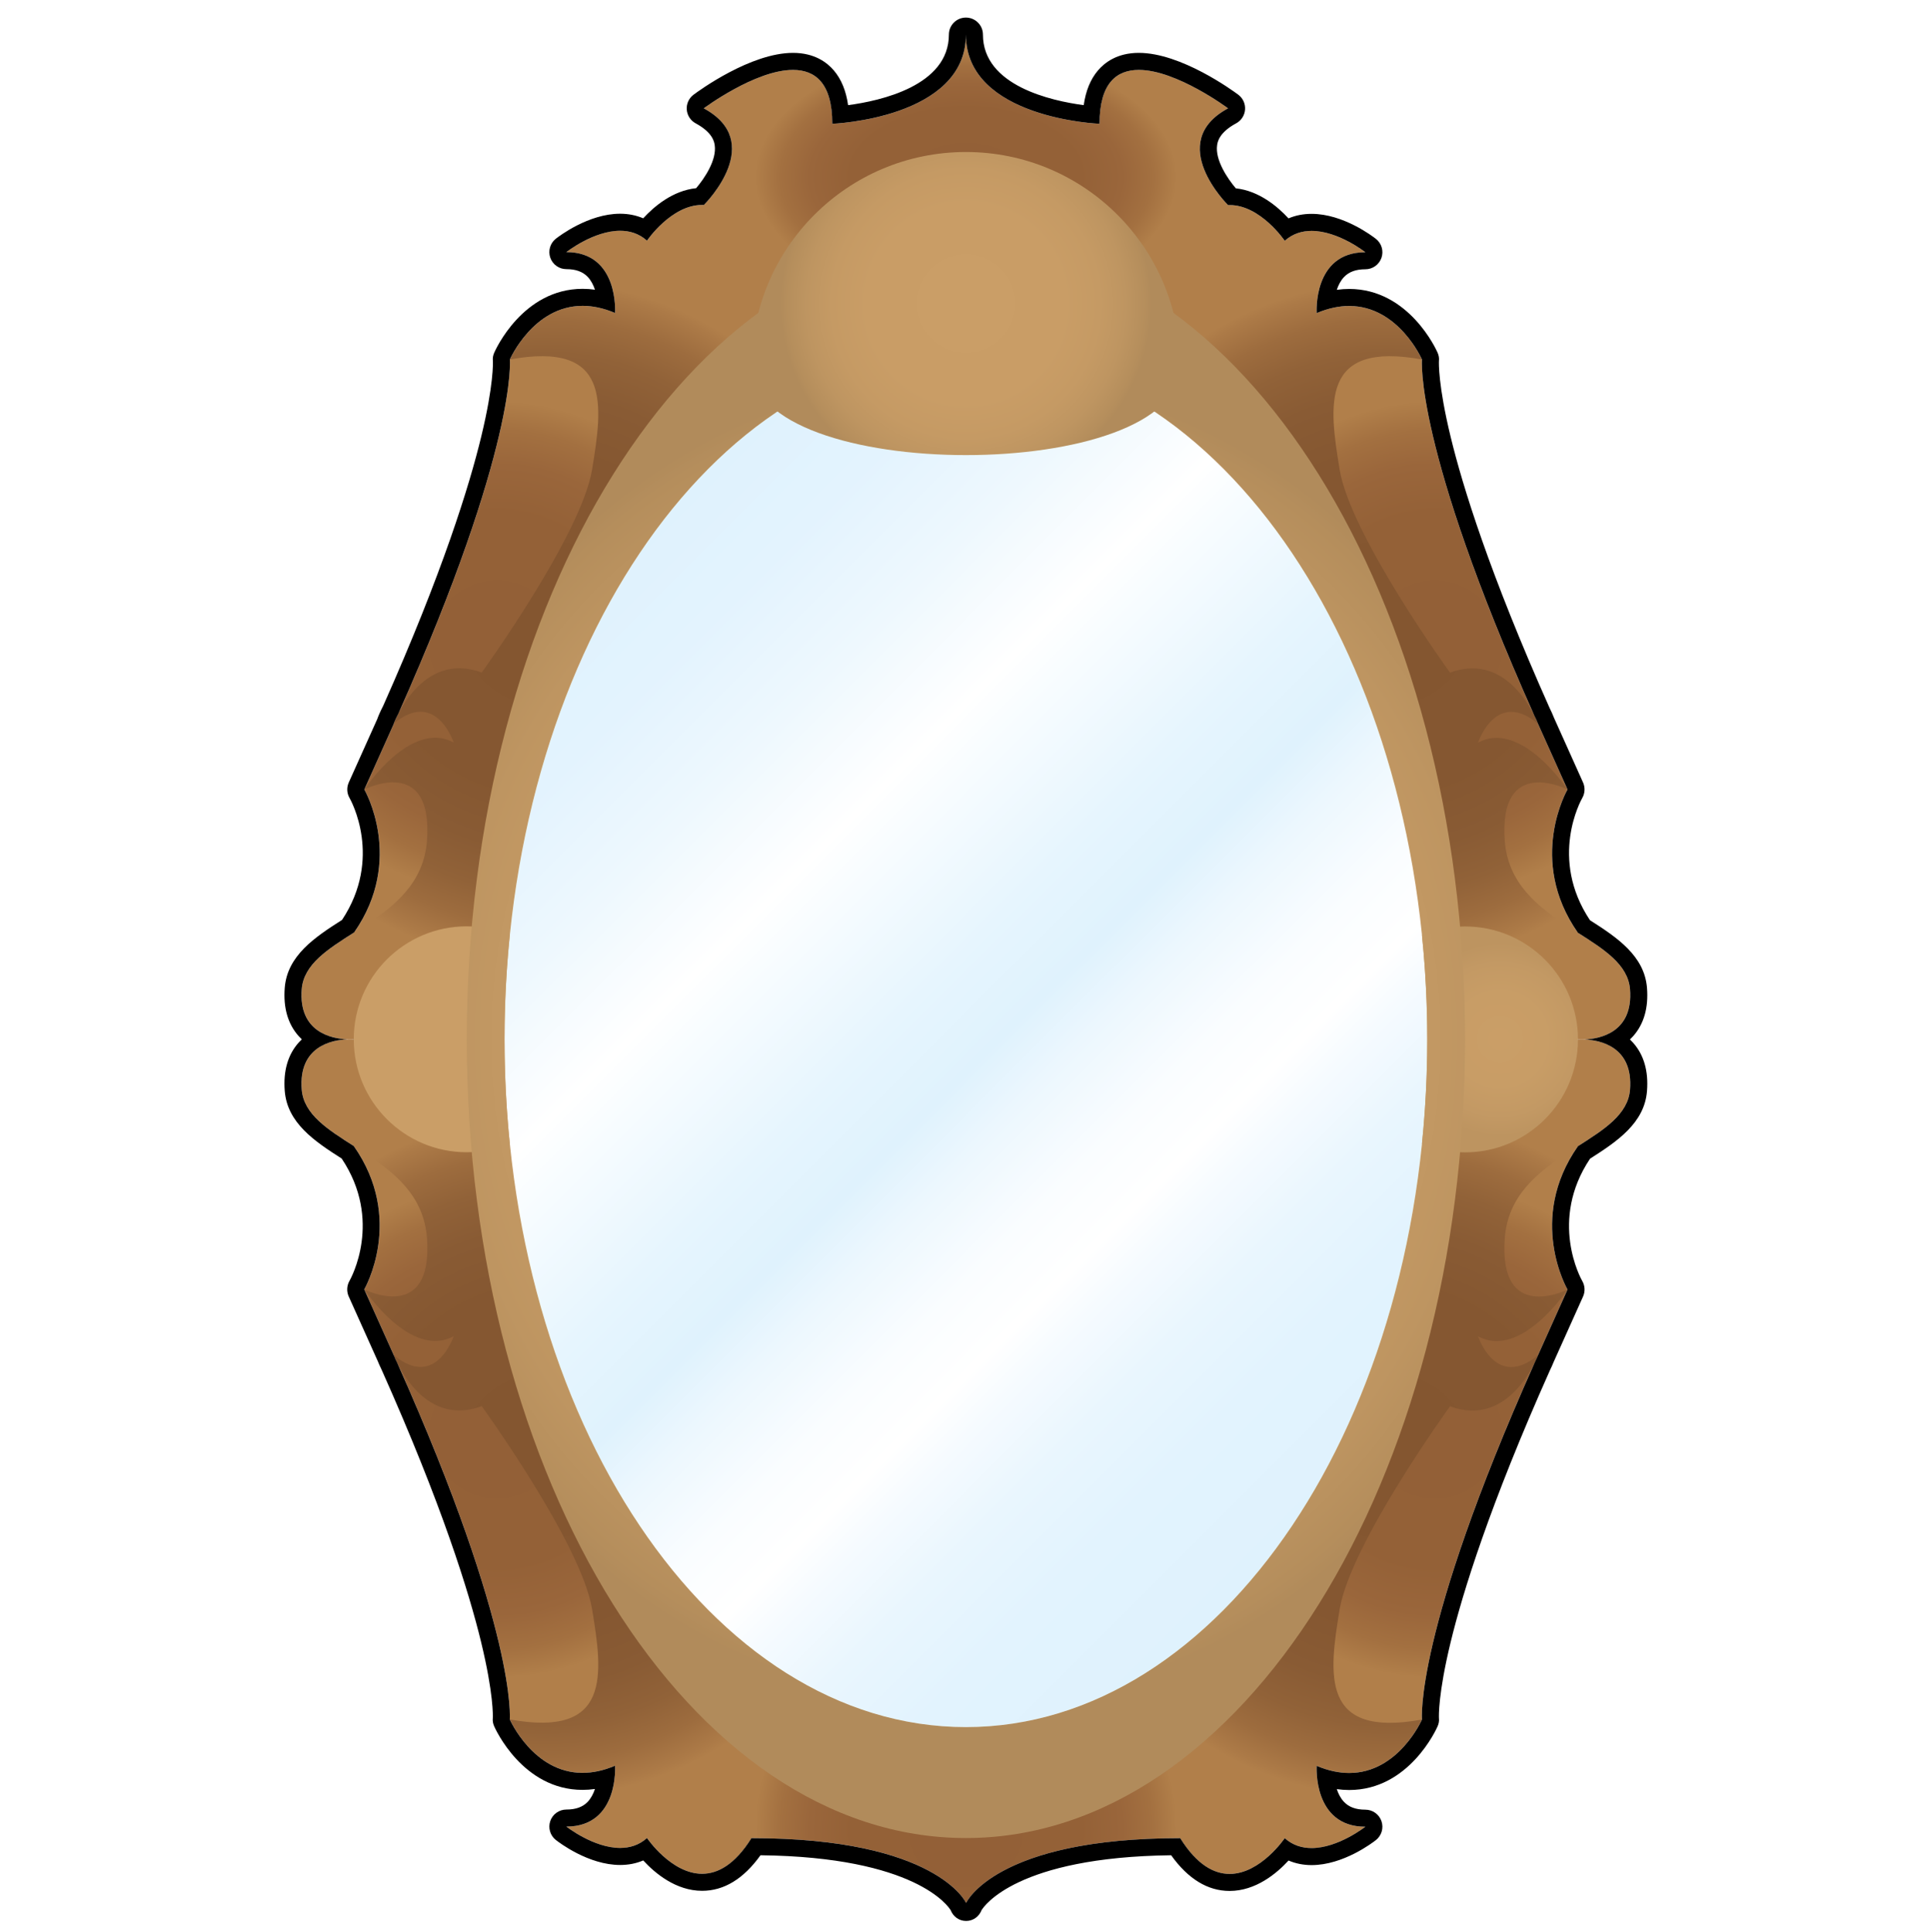
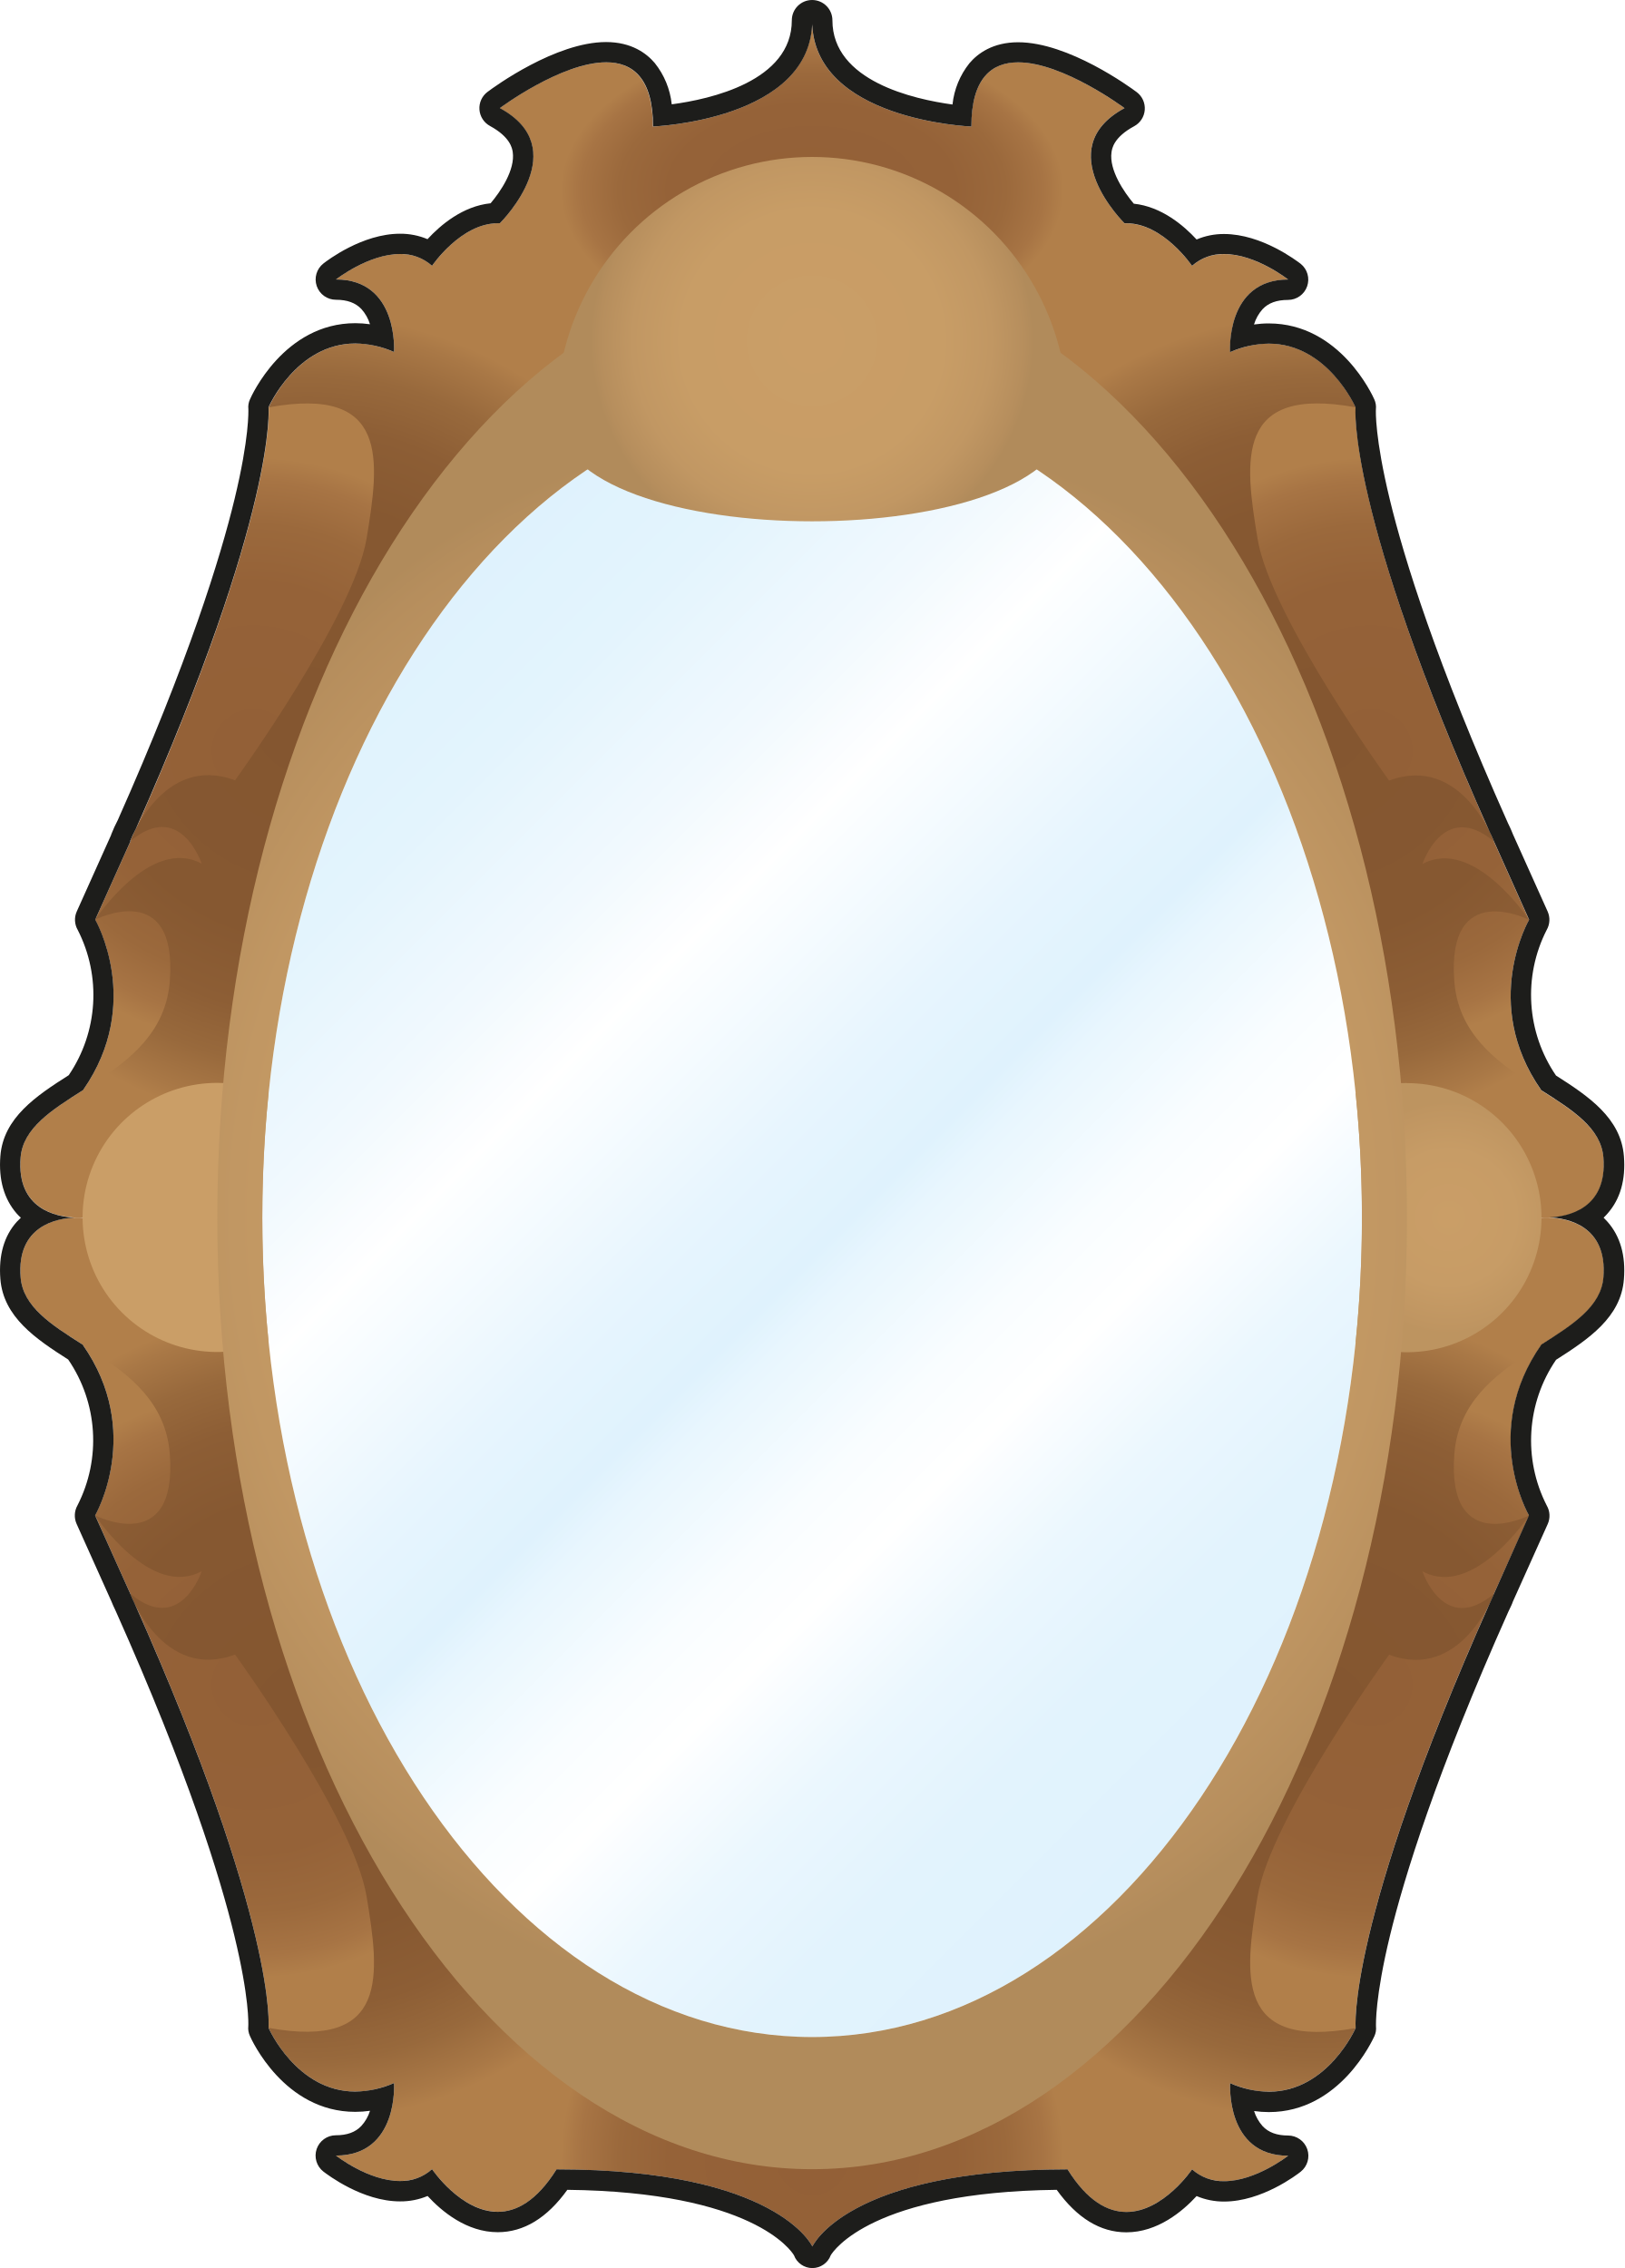
- <svg xmlns="http://www.w3.org/2000/svg" viewBox="0 0 566.93 566.93">
-   <style>.st2{display:none;fill:#ededed}</style>
-   <g id="Laag_3">
-     <linearGradient id="SVGID_1_" gradientUnits="userSpaceOnUse" x1="161.989" y1="183.566" x2="405.116" y2="426.693">
+ <svg xmlns="http://www.w3.org/2000/svg" xmlns:xlink="http://www.w3.org/1999/xlink" viewBox="0 0 400.08 558.75">
+   <defs>
+     <linearGradient id="d" x1="78.49" y1="178.4" x2="321.62" y2="421.53" gradientUnits="userSpaceOnUse">
      <stop offset="0" stop-color="#dff2fd" />
-       <stop offset=".093" stop-color="#e3f3fe" />
-       <stop offset=".195" stop-color="#eef8fe" />
-       <stop offset=".297" stop-color="#fff" />
-       <stop offset=".329" stop-color="#f9fdff" />
-       <stop offset=".446" stop-color="#e6f5fe" />
-       <stop offset=".521" stop-color="#dff2fd" />
-       <stop offset=".571" stop-color="#ecf7fe" />
-       <stop offset=".647" stop-color="#fafdff" />
-       <stop offset=".704" stop-color="#fff" />
-       <stop offset=".739" stop-color="#f6fbff" />
-       <stop offset=".806" stop-color="#e9f6fe" />
-       <stop offset=".884" stop-color="#e2f3fe" />
+       <stop offset=".1" stop-color="#e3f4fd" />
+       <stop offset=".22" stop-color="#f1f9fe" />
+       <stop offset=".3" stop-color="#fff" />
+       <stop offset=".3" stop-color="#feffff" />
+       <stop offset=".44" stop-color="#e7f5fe" />
+       <stop offset=".52" stop-color="#dff2fd" />
+       <stop offset=".55" stop-color="#e8f6fe" />
+       <stop offset=".64" stop-color="#f9fdff" />
+       <stop offset=".7" stop-color="#fff" />
+       <stop offset=".72" stop-color="#fafdff" />
+       <stop offset=".79" stop-color="#ebf7fe" />
+       <stop offset=".88" stop-color="#e2f3fd" />
      <stop offset="1" stop-color="#dff2fd" />
    </linearGradient>
-     <ellipse cx="283.552" cy="305.13" rx="135.434" ry="201.881" fill="url(#SVGID_1_)" />
-     <path class="st2" d="M392.088 283.465s10.228-.174 9.237-8.903-18.186-10.537-22.256-20.466c-4.069-9.93-37.819-92.677-37.819-92.677s-7.25-19.687-19.75-19.687l-4.735 18.384s4.735-4.687 11.985 9.134c10.568 20.146 49.495 95.154 49.495 95.154l13.843 19.06z" />
-     <path class="st2" d="M379.07 254.096s-1.07-19.43 5.93-16.43c0 0-4-12.523-14.167-3.734s8.236 20.164 8.236 20.164z" />
-     <path class="st2" d="M372.07 239.096s-1.07-19.43 5.93-16.43c0 0-4-12.523-14.167-3.734s8.236 20.164 8.236 20.164zm-26.615-64.666s-1.07-19.43 5.93-16.43c0 0-4-12.524-14.166-3.735-10.167 8.79 8.236 20.164 8.236 20.164z" />
-     <path class="st2" d="M336.84 162.783s-1.07-19.429 5.93-16.429c0 0-3.999-12.524-14.166-3.735s8.236 20.164 8.236 20.164z" />
-     <radialGradient id="SVGID_2_" cx="421.182" cy="190.101" r="72.227" gradientUnits="userSpaceOnUse">
+     <radialGradient id="a" cx="337.68" cy="184.94" r="72.23" gradientUnits="userSpaceOnUse">
      <stop offset="0" stop-color="#936037" />
-       <stop offset=".546" stop-color="#946137" />
-       <stop offset=".742" stop-color="#9a663b" />
-       <stop offset=".882" stop-color="#a37040" />
-       <stop offset=".994" stop-color="#b07e49" />
+       <stop offset=".57" stop-color="#956238" />
+       <stop offset=".77" stop-color="#9b693c" />
+       <stop offset=".92" stop-color="#a77444" />
      <stop offset="1" stop-color="#b17f4a" />
    </radialGradient>
-     <path d="M417.435 105.526s-2.381 25.96 34.071 106.968l8.655 19.264s-12.004 20.624 3.07 42.09c15.075 21.466-25.974-8.377-25.974-8.377l-29.454-84.592-31.996-75.353 31.996-6.938 9.632 6.938z" fill="url(#SVGID_2_)" />
-     <radialGradient id="SVGID_3_" cx="145.899" cy="420.179" r="72.227" gradientUnits="userSpaceOnUse">
-       <stop offset="0" stop-color="#936037" />
-       <stop offset=".546" stop-color="#946137" />
-       <stop offset=".742" stop-color="#9a663b" />
-       <stop offset=".882" stop-color="#a37040" />
-       <stop offset=".994" stop-color="#b07e49" />
+     <radialGradient id="e" cx="62.4" cy="415.02" r="72.23" xlink:href="#a" />
+     <radialGradient id="f" cx="62.42" cy="184.94" r="72.23" xlink:href="#a" />
+     <radialGradient id="g" cx="337.68" cy="415.05" r="72.23" xlink:href="#a" />
+     <radialGradient id="h" cx="200.05" cy="46.86" r="61.95" gradientTransform="matrix(1 0 0 .6 0 18.75)" xlink:href="#a" />
+     <radialGradient id="b" cx="324.3" cy="177.52" r="100.03" gradientUnits="userSpaceOnUse">
+       <stop offset="0" stop-color="#845630" />
+       <stop offset=".53" stop-color="#865831" />
+       <stop offset=".72" stop-color="#8d5e35" />
+       <stop offset=".85" stop-color="#98693c" />
+       <stop offset=".96" stop-color="#a97846" />
      <stop offset="1" stop-color="#b17f4a" />
    </radialGradient>
-     <path d="M149.647 504.754s2.381-25.959-34.072-106.968l-8.654-19.264s12.003-20.624-3.07-42.09 25.974 8.377 25.974 8.377l29.454 84.592 31.996 75.353-31.996 6.938-9.632-6.938z" fill="url(#SVGID_3_)" />
-     <radialGradient id="SVGID_4_" cx="145.922" cy="190.101" r="72.227" gradientUnits="userSpaceOnUse">
-       <stop offset="0" stop-color="#936037" />
-       <stop offset=".546" stop-color="#946137" />
-       <stop offset=".742" stop-color="#9a663b" />
-       <stop offset=".882" stop-color="#a37040" />
-       <stop offset=".994" stop-color="#b07e49" />
-       <stop offset="1" stop-color="#b17f4a" />
-     </radialGradient>
-     <path d="M149.67 105.526s2.381 25.96-34.072 106.968l-8.654 19.264s12.003 20.624-3.07 42.09 25.974-8.377 25.974-8.377l29.454-84.592 31.996-75.353-31.996-6.938-9.632 6.938z" fill="url(#SVGID_4_)" />
-     <radialGradient id="SVGID_5_" cx="421.182" cy="420.217" r="72.227" gradientUnits="userSpaceOnUse">
-       <stop offset="0" stop-color="#936037" />
-       <stop offset=".546" stop-color="#946137" />
-       <stop offset=".742" stop-color="#9a663b" />
-       <stop offset=".882" stop-color="#a37040" />
-       <stop offset=".994" stop-color="#b07e49" />
-       <stop offset="1" stop-color="#b17f4a" />
-     </radialGradient>
-     <path d="M417.435 504.792s-2.381-25.96 34.071-106.968l8.655-19.264s-12.004-20.624 3.07-42.09c15.075-21.466-25.974 8.377-25.974 8.377l-29.454 84.592-31.996 75.353 31.996 6.938 9.632-6.938z" fill="url(#SVGID_5_)" />
-     <radialGradient id="SVGID_6_" cx="283.552" cy="52.027" r="61.948" gradientTransform="matrix(1 0 0 .6 0 20.81)" gradientUnits="userSpaceOnUse">
-       <stop offset="0" stop-color="#936037" />
-       <stop offset=".546" stop-color="#946137" />
-       <stop offset=".742" stop-color="#9a663b" />
-       <stop offset=".882" stop-color="#a37040" />
-       <stop offset=".994" stop-color="#b07e49" />
-       <stop offset="1" stop-color="#b17f4a" />
-     </radialGradient>
-     <path d="M360.51 31.804s-37.734-28.184-37.734 4.53c0 0-39.224-1.51-39.224-26.171 0 24.661-39.223 26.171-39.223 26.171 0-32.714-37.734-4.53-37.734-4.53 18.635 10.066 0 28.4 0 28.4l6.317 28.908 70.64-18.428 61.432 23.207 15.526-33.687s-18.635-18.334 0-28.4z" fill="url(#SVGID_6_)" />
-     <radialGradient id="SVGID_7_" cx="407.803" cy="182.68" r="100.033" gradientUnits="userSpaceOnUse">
-       <stop offset="0" stop-color="#845630" />
-       <stop offset=".488" stop-color="#855731" />
-       <stop offset=".664" stop-color="#895b34" />
-       <stop offset=".79" stop-color="#916238" />
-       <stop offset=".891" stop-color="#9d6c3e" />
-       <stop offset=".977" stop-color="#ac7a47" />
-       <stop offset="1" stop-color="#b17f4a" />
-     </radialGradient>
-     <path d="M463.232 305.13s16.563 1.534 15.278-14.726c-1.285-16.26-34.92-18.34-36.769-43.632-1.848-25.293 18.42-15.014 18.42-15.014s-13.652-20.644-26.268-13.737c0 0 5.228-15.886 17.613-5.548 0 0-8.045-21.66-25.828-14.994 0 0-29.215-40.342-32.397-59.557s-5.675-37.857 24.154-32.396c0 0-9.85-22.54-30.909-13.614 0 0-1.19-17.864 14.292-17.864 0 0-14.584-11.491-23.668-3.364 0 0-15.957-23.61-30.682 0-14.724 23.61-7.833 30.409-7.833 30.409l52.498 67.946 26.302 68.247 5.572 46.692 40.225 21.152z" fill="url(#SVGID_7_)" />
-     <radialGradient id="SVGID_8_" cx="407.803" cy="427.618" r="100.033" gradientUnits="userSpaceOnUse">
-       <stop offset="0" stop-color="#845630" />
-       <stop offset=".488" stop-color="#855731" />
-       <stop offset=".664" stop-color="#895b34" />
-       <stop offset=".79" stop-color="#916238" />
-       <stop offset=".891" stop-color="#9d6c3e" />
-       <stop offset=".977" stop-color="#ac7a47" />
-       <stop offset="1" stop-color="#b17f4a" />
-     </radialGradient>
-     <path d="M463.232 305.168s16.563-1.534 15.278 14.726c-1.285 16.26-34.92 18.34-36.769 43.632-1.848 25.293 18.42 15.034 18.42 15.034s-13.652 20.624-26.268 13.716c0 0 5.228 15.887 17.613 5.548 0 0-8.045 21.66-25.828 14.994 0 0-29.215 40.343-32.397 59.558s-5.675 37.877 24.154 32.416c0 0-9.85 22.52-30.909 13.594 0 0-1.19 17.864 14.292 17.864 0 0-14.584 11.49-23.668 3.364 0 0-15.957 23.609-30.682 0-14.724-23.61-7.833-30.41-7.833-30.41l52.498-67.945 26.302-68.247 5.572-46.693 40.225-21.15z" fill="url(#SVGID_8_)" />
-     <radialGradient id="SVGID_9_" cx="440.333" cy="305.13" r="28.491" gradientUnits="userSpaceOnUse">
+     <radialGradient id="i" cx="324.3" cy="422.46" r="100.03" xlink:href="#b" />
+     <radialGradient id="j" cx="356.83" cy="299.97" r="28.49" gradientUnits="userSpaceOnUse">
      <stop offset="0" stop-color="#ca9e67" />
-       <stop offset=".478" stop-color="#c89d66" />
-       <stop offset=".786" stop-color="#c39964" />
+       <stop offset=".58" stop-color="#c79c66" />
+       <stop offset=".95" stop-color="#bf9561" />
      <stop offset="1" stop-color="#bd9460" />
    </radialGradient>
-     <path d="M430.078 271.976c-4.48 0-8.745.9-12.643 2.51a301.6 301.6 0 0 1 1.551 30.644 301.6 301.6 0 0 1-1.551 30.644 33.035 33.035 0 0 0 12.643 2.51c18.31 0 33.154-14.844 33.154-33.154 0-18.31-14.844-33.154-33.154-33.154z" fill="url(#SVGID_9_)" />
-     <radialGradient id="SVGID_10_" cx="159.279" cy="182.642" r="100.033" gradientUnits="userSpaceOnUse">
-       <stop offset="0" stop-color="#845630" />
-       <stop offset=".488" stop-color="#855731" />
-       <stop offset=".664" stop-color="#895b34" />
-       <stop offset=".79" stop-color="#916238" />
-       <stop offset=".891" stop-color="#9d6c3e" />
-       <stop offset=".977" stop-color="#ac7a47" />
-       <stop offset="1" stop-color="#b17f4a" />
-     </radialGradient>
-     <path d="M103.85 305.092s-16.564 1.534-15.278-14.726c1.285-16.26 34.92-18.34 36.769-43.632s-18.397-14.976-18.397-14.976 13.629-20.682 26.245-13.774c0 0-5.228-15.887-17.614-5.548 0 0 8.045-21.66 25.829-14.995 0 0 29.215-40.342 32.397-59.557 3.181-19.214 5.698-37.82-24.131-32.358 0 0 9.827-22.578 30.885-13.652 0 0 1.191-17.864-14.291-17.864 0 0 14.584-11.49 23.667-3.364 0 0 15.958-23.609 30.682 0 14.725 23.61 7.833 30.41 7.833 30.41L175.948 169l-26.301 68.247-5.572 46.693-40.225 21.15z" fill="url(#SVGID_10_)" />
-     <radialGradient id="SVGID_11_" cx="159.279" cy="427.58" r="100.033" gradientUnits="userSpaceOnUse">
-       <stop offset="0" stop-color="#845630" />
-       <stop offset=".488" stop-color="#855731" />
-       <stop offset=".664" stop-color="#895b34" />
-       <stop offset=".79" stop-color="#916238" />
-       <stop offset=".891" stop-color="#9d6c3e" />
-       <stop offset=".977" stop-color="#ac7a47" />
-       <stop offset="1" stop-color="#b17f4a" />
-     </radialGradient>
-     <path d="M103.85 305.13s-16.564-1.534-15.278 14.726 34.92 18.34 36.769 43.632-18.42 15.034-18.42 15.034 13.652 20.624 26.268 13.717c0 0-5.228 15.886-17.614 5.547 0 0 8.045 21.661 25.829 14.995 0 0 29.215 40.342 32.397 59.557 3.181 19.214 5.675 37.877-24.154 32.416 0 0 9.85 22.52 30.908 13.594 0 0 1.191 17.864-14.291 17.864 0 0 14.584 11.491 23.667 3.364 0 0 15.958 23.61 30.682 0 14.725-23.61 7.833-30.41 7.833-30.41l-52.498-67.945-26.301-68.247-5.572-46.693-40.225-21.15z" fill="url(#SVGID_11_)" />
-     <path d="M137.004 271.938c4.479 0 8.745.9 12.643 2.51a301.604 301.604 0 0 0-1.551 30.644c0 10.418.53 20.651 1.55 30.644a33.035 33.035 0 0 1-12.642 2.51c-18.31 0-33.154-14.844-33.154-33.154s14.843-33.154 33.154-33.154z" fill="#ca9e67" />
-     <radialGradient id="SVGID_12_" cx="283.582" cy="537.128" r="61.871" gradientUnits="userSpaceOnUse">
-       <stop offset="0" stop-color="#936037" />
-       <stop offset=".546" stop-color="#946137" />
-       <stop offset=".742" stop-color="#9a663b" />
-       <stop offset=".882" stop-color="#a37040" />
-       <stop offset=".994" stop-color="#b07e49" />
-       <stop offset="1" stop-color="#b17f4a" />
-     </radialGradient>
-     <path d="M283.552 519.997l-53.413-4.374s-63.793 23.99-9.444 23.99 62.916 19.02 62.916 19.02 8.508-19.02 62.857-19.02-9.444-23.99-9.444-23.99l-53.413 4.374h-.059z" fill="url(#SVGID_12_)" />
-     <radialGradient id="SVGID_13_" cx="283.552" cy="305.13" r="195.492" gradientTransform="matrix(0 1 -.9 0 558.169 21.577)" gradientUnits="userSpaceOnUse">
+     <radialGradient id="k" cx="75.78" cy="177.48" r="100.03" xlink:href="#b" />
+     <radialGradient id="l" cx="75.78" cy="422.42" r="100.03" xlink:href="#b" />
+     <radialGradient id="m" cx="200.08" cy="531.97" r="61.87" xlink:href="#a" />
+     <radialGradient id="c" cx="200.05" cy="299.97" r="195.49" gradientTransform="matrix(0 1 -.9 0 470.02 99.91)" gradientUnits="userSpaceOnUse">
      <stop offset="0" stop-color="#ca9e67" />
-       <stop offset=".532" stop-color="#c99d66" />
-       <stop offset=".724" stop-color="#c59a64" />
-       <stop offset=".86" stop-color="#be9561" />
-       <stop offset=".97" stop-color="#b58e5c" />
+       <stop offset=".59" stop-color="#c89d66" />
+       <stop offset=".81" stop-color="#c19763" />
+       <stop offset=".96" stop-color="#b68e5d" />
      <stop offset="1" stop-color="#b18b5b" />
    </radialGradient>
-     <path d="M283.552 70.684c-80.924 0-146.525 104.965-146.525 234.446s65.601 234.445 146.525 234.445S430.078 434.61 430.078 305.13 364.476 70.684 283.552 70.684zm0 436.327c-74.798 0-135.433-90.385-135.433-201.881s60.635-201.882 135.433-201.882 135.434 90.386 135.434 201.882-60.636 201.88-135.434 201.88z" fill="url(#SVGID_13_)" />
-     <radialGradient id="SVGID_14_" cx="283.377" cy="216.633" r="54.487" gradientTransform="rotate(180 283.465 152.873)" gradientUnits="userSpaceOnUse">
-       <stop offset="0" stop-color="#ca9e67" />
-       <stop offset=".532" stop-color="#c99d66" />
-       <stop offset=".724" stop-color="#c59a64" />
-       <stop offset=".86" stop-color="#be9561" />
-       <stop offset=".97" stop-color="#b58e5c" />
-       <stop offset="1" stop-color="#b18b5b" />
-     </radialGradient>
-     <path d="M220.636 107.54c0-34.748 28.169-62.916 62.916-62.916 34.748 0 62.916 28.168 62.916 62.916s-125.832 34.747-125.832 0z" fill="url(#SVGID_14_)" />
-   </g>
-   <path d="M283.552 10.163c0 24.661 39.224 26.171 39.224 26.171 0-12.014 5.088-15.815 11.528-15.815 11.097.001 26.206 11.285 26.206 11.285-18.635 10.066 0 28.4 0 28.4.153-.006.305-.009.457-.009 9.09 0 16.183 10.49 16.183 10.49 2.374-2.124 5.121-2.908 7.888-2.908 7.82 0 15.78 6.27 15.78 6.27-15.483 0-14.292 17.865-14.292 17.865 3.48-1.476 6.655-2.091 9.53-2.091 14.516 0 21.379 15.705 21.379 15.705s-2.326 25.439 32.97 104.504c.736 1.467 1.101 2.443 1.101 2.443l-.014-.01.014.03 8.655 19.265s-11.99 20.602 3.047 42.055c7.74 4.92 14.73 9.35 15.302 16.59 1.008 12.749-8.954 14.559-13.305 14.746 4.35.187 14.313 1.997 13.305 14.745-.572 7.234-7.548 11.663-15.279 16.576-15.073 21.466-3.07 42.09-3.07 42.09l-8.655 19.264s-.336.897-1.01 2.259c-35.391 79.226-33.061 104.71-33.061 104.71s-6.86 15.686-21.373 15.686c-2.875 0-6.054-.617-9.536-2.093 0 0-1.19 17.864 14.292 17.864 0 0-7.96 6.271-15.78 6.271-2.766 0-5.515-.784-7.888-2.907 0 0-7.091 10.493-16.183 10.493-4.545 0-9.59-2.624-14.499-10.493-54.349 0-62.857 19.019-62.857 19.019s-8.567-19.02-62.916-19.02h-.106c-4.9 7.84-9.937 10.455-14.475 10.455-9.09 0-16.183-10.492-16.183-10.492-2.373 2.123-5.12 2.907-7.887 2.907-7.82 0-15.78-6.271-15.78-6.271 15.482 0 14.291-17.864 14.291-17.864-3.484 1.477-6.659 2.093-9.535 2.093-14.51 0-21.373-15.687-21.373-15.687s2.33-25.483-33.062-104.71a26.844 26.844 0 0 1-1.01-2.258l-8.654-19.264s12.003-20.624-3.07-42.09c-7.73-4.913-14.708-9.342-15.28-16.576-1.007-12.747 8.953-14.557 13.305-14.745-4.352-.187-14.312-1.998-13.304-14.745.574-7.267 7.612-11.704 15.385-16.644 14.939-21.42 2.987-41.964 2.987-41.964l8.654-19.264.053-.117c-.026.02-.05.037-.076.059 0 0 .464-1.24 1.403-3.028 35.008-78.579 32.692-103.882 32.692-103.882s6.85-15.74 21.37-15.74c2.87 0 6.04.615 9.515 2.088 0 0 1.191-17.864-14.291-17.864 0 0 7.959-6.271 15.78-6.271 2.765 0 5.514.784 7.887 2.907 0 0 7.093-10.489 16.184-10.488.17 0 .343.003.515.011.735-.736 18.212-18.508-.035-28.365 0 0 15.108-11.286 26.205-11.285 6.44.001 11.529 3.803 11.529 15.815 0 0 39.223-1.51 39.223-26.171M103.851 305.13l-.001-.04s-.114.01-.305.02c.19.01.305.02.305.02h.001m359.38.038s.115-.01.307-.02a9.6 9.6 0 0 1-.306-.02l-.001.04M283.552 5.163a5 5 0 0 0-5 5c0 15.015-20.103 19.449-29.584 20.704-.608-4.241-1.989-7.597-4.174-10.177-1.998-2.358-5.7-5.17-11.993-5.17-12.401-.002-27.516 11.022-29.199 12.279a5 5 0 0 0 .616 8.405c5.051 2.728 5.456 5.499 5.59 6.409.638 4.371-2.997 9.746-5.449 12.634-6.862.7-12.344 5.359-15.544 8.837-2.08-.887-4.361-1.345-6.77-1.345-9.287 0-17.922 6.592-18.876 7.344a5 5 0 0 0 3.095 8.927c2.769 0 4.823.75 6.28 2.292.972 1.029 1.646 2.362 2.108 3.74a25.97 25.97 0 0 0-3.612-.256c-17.594 0-25.622 17.979-25.955 18.744-.346.796-.49 1.563-.398 2.423.024.46.274 6.955-3.402 22.157-3.48 14.399-11.305 39.809-28.81 79.12-1.005 1.931-1.526 3.3-1.583 3.454-.04.11-.078.22-.11.33l-8.4 18.695a5 5 0 0 0 .24 4.563c.4.704 9.8 17.664-2.218 35.784-8.018 5.104-16.072 10.493-16.817 19.916-.46 5.83.904 10.591 4.055 14.152.308.349.627.677.955.987-.328.31-.647.638-.955.987-3.151 3.56-4.516 8.322-4.055 14.152.742 9.385 8.733 14.767 16.717 19.853 12.14 18.164 2.698 35.197 2.284 35.924a5.044 5.044 0 0 0-.228 4.544l8.601 19.146c.145.369.511 1.261 1.098 2.454 17.718 39.675 25.637 65.307 29.16 79.827 3.717 15.313 3.47 21.857 3.445 22.328-.092.864.053 1.634.402 2.433.334.762 8.376 18.682 25.954 18.682a26.01 26.01 0 0 0 3.631-.26c-.461 1.378-1.136 2.71-2.108 3.74-1.456 1.541-3.51 2.291-6.279 2.291a5 5 0 0 0-3.094 8.927c.954.752 9.589 7.344 18.874 7.344 2.448 0 4.715-.446 6.782-1.332 3.47 3.77 9.614 8.917 17.288 8.917 6.415 0 12.169-3.51 17.134-10.44 45.561.525 55.185 15.055 55.833 16.132.752 1.9 2.48 3.153 4.53 3.153h.007c2.054-.003 3.78-1.26 4.529-3.165.646-1.08 10.212-15.573 55.66-16.119 4.97 6.956 10.734 10.478 17.16 10.478 7.683 0 13.832-5.16 17.3-8.93 2.08.887 4.361 1.344 6.77 1.344 9.287 0 17.921-6.592 18.875-7.344a5 5 0 0 0-3.094-8.927c-2.783 0-4.845-.758-6.303-2.316-.96-1.027-1.629-2.35-2.087-3.715 1.223.173 2.436.26 3.634.26 17.582 0 25.62-17.92 25.954-18.684.349-.797.494-1.568.401-2.431-.024-.47-.271-7.015 3.445-22.328 3.523-14.52 11.443-40.152 29.16-79.827a33.708 33.708 0 0 0 1.098-2.454l8.602-19.146a5 5 0 0 0-.24-4.564c-.402-.707-9.844-17.74 2.295-35.905 7.996-5.092 15.976-10.474 16.717-19.852.461-5.83-.903-10.591-4.054-14.152a15.468 15.468 0 0 0-.955-.987c.328-.31.646-.638.955-.987 3.151-3.56 4.515-8.322 4.054-14.152-.742-9.393-8.746-14.777-16.738-19.866-12.105-18.152-2.675-35.165-2.262-35.891a5.044 5.044 0 0 0 .228-4.544l-8.544-19.018a32.469 32.469 0 0 0-1.253-2.8c-17.665-39.584-25.56-65.162-29.074-79.652-3.705-15.28-3.458-21.813-3.434-22.285.093-.863-.052-1.633-.4-2.43-.334-.764-8.376-18.703-25.961-18.703-1.196 0-2.405.086-3.626.258.462-1.377 1.136-2.71 2.108-3.74 1.457-1.542 3.51-2.291 6.28-2.291a5 5 0 0 0 3.094-8.928c-.954-.751-9.589-7.342-18.874-7.343-2.448 0-4.715.446-6.783 1.332-3.192-3.465-8.644-8.095-15.468-8.817-2.399-2.833-6.12-8.3-5.488-12.671.132-.912.533-3.687 5.587-6.417a5 5 0 0 0 .616-8.406c-1.683-1.256-16.798-12.278-29.197-12.279-6.294 0-9.997 2.812-11.995 5.17-2.185 2.58-3.566 5.936-4.174 10.178-9.478-1.255-29.584-5.688-29.584-20.704a5 5 0 0 0-5-5z" id="Laag_4" />
+     <radialGradient id="n" cx="199.88" cy="211.47" r="54.49" gradientTransform="rotate(180 199.965 147.71)" xlink:href="#c" />
+   </defs>
+   <ellipse cx="200.05" cy="299.97" rx="135.43" ry="201.88" fill="url(#d)" />
+   <path d="M333.94 100.36s-2.39 26 34.07 107l8.65 19.27s-12 20.62 3.07 42.09-26-8.38-26-8.38l-29.43-84.62-32-75.36 32-6.93z" fill="url(#a)" />
+   <path d="M66.15 499.59s2.38-26-34.07-107l-8.66-19.26s12-20.62-3.07-42.09 26 8.38 26 8.38l29.45 84.59 32 75.35-32 6.94z" fill="url(#e)" />
+   <path d="M66.17 100.36s2.38 26-34.07 107l-8.66 19.24s12 20.62-3.07 42.09 26-8.38 26-8.38l29.43-84.59 32-75.36-32-6.93z" fill="url(#f)" />
+   <path d="M333.94 499.63s-2.39-26 34.07-107l8.65-19.26s-12-20.63 3.07-42.09-26 8.37-26 8.37l-29.46 84.6-32 75.35 32 6.94z" fill="url(#g)" />
+   <path d="M277 26.64s-37.73-28.18-37.73 4.53c0 0-39.23-1.51-39.23-26.17 0 24.66-39.22 26.17-39.22 26.17 0-32.71-37.74-4.53-37.74-4.53 18.64 10.07 0 28.4 0 28.4L129.41 84l70.64-18.43 61.43 23.21L277 55s-18.63-18.29 0-28.36z" fill="url(#h)" />
+   <path d="M379.73 300s16.57 1.5 15.27-14.76-34.92-18.34-36.77-43.63 18.42-15 18.42-15S363 206 350.39 212.86c0 0 5.23-15.89 17.62-5.55 0 0-8.05-21.66-25.83-15 0 0-29.22-40.35-32.4-59.56s-5.67-37.86 24.16-32.4c0 0-9.86-22.54-30.91-13.61 0 0-1.19-17.86 14.29-17.86 0 0-14.59-11.5-23.67-3.37 0 0-16-23.61-30.68 0s-7.83 30.41-7.83 30.41l52.49 67.95 26.31 68.24 5.57 46.7z" fill="url(#b)" />
+   <path d="M379.73 300s16.57-1.54 15.28 14.72-34.92 18.34-36.77 43.63 18.42 15 18.42 15S363 394 350.39 387.11c0 0 5.23 15.89 17.62 5.55 0 0-8.05 21.66-25.83 15 0 0-29.22 40.34-32.4 59.55s-5.67 37.88 24.16 32.42c0 0-9.86 22.52-30.91 13.59 0 0-1.19 17.87 14.29 17.87 0 0-14.59 11.49-23.67 3.36 0 0-16 23.61-30.68 0S255.14 504 255.14 504l52.49-67.94 26.31-68.25 5.57-46.69z" fill="url(#i)" />
+   <path d="M346.58 266.81a33 33 0 0 0-12.64 2.51 302.06 302.06 0 0 1 1.55 30.68 301.72 301.72 0 0 1-1.55 30.64 33.15 33.15 0 1 0 12.64-63.8z" fill="url(#j)" />
+   <path d="M20.35 299.93S3.79 301.46 5.07 285.2 40 266.86 41.84 241.57s-18.4-15-18.4-15 13.63-20.69 26.25-13.78c0 0-5.23-15.89-17.61-5.55 0 0 8-21.66 25.82-15 0 0 29.22-40.34 32.4-59.56S96 94.9 66.17 100.36c0 0 9.83-22.57 30.89-13.65 0 0 1.19-17.86-14.3-17.86 0 0 14.59-11.49 23.67-3.37 0 0 16-23.61 30.68 0S145 95.89 145 95.89l-52.5 68-26.3 68.25-5.58 46.69z" fill="url(#k)" />
+   <path d="M20.35 300s-16.56-1.57-15.28 14.69S40 333 41.84 358.33s-18.42 15-18.42 15S37.07 394 49.69 387.08c0 0-5.23 15.88-17.61 5.54 0 0 8 21.66 25.82 15 0 0 29.22 40.34 32.4 59.56s5.7 37.87-24.15 32.41c0 0 9.85 22.52 30.91 13.6 0 0 1.19 17.86-14.3 17.86 0 0 14.59 11.49 23.67 3.36 0 0 16 23.61 30.68 0S145 504 145 504l-52.5-67.94-26.3-68.25-5.58-46.69z" fill="url(#l)" />
+   <path d="M53.5 266.78a33.07 33.07 0 0 1 12.65 2.51 303.62 303.62 0 0 0 0 61.28 33.15 33.15 0 1 1-12.65-63.79z" fill="#ca9e67" />
+   <path d="M200.05 514.83l-53.41-4.37s-63.79 24-9.44 24 62.91 19 62.91 19 8.51-19 62.86-19-9.45-24-9.45-24l-53.41 4.37z" fill="url(#m)" />
+   <path d="M200.05 65.52c-80.92 0-146.52 105-146.52 234.45s65.6 234.44 146.52 234.44S346.58 429.45 346.58 300 281 65.52 200.05 65.52zm0 436.33c-74.8 0-135.43-90.39-135.43-201.88S125.25 98.09 200.05 98.09 335.49 188.47 335.49 300s-60.64 201.85-135.44 201.85z" fill="url(#c)" />
+   <path d="M137.14 102.38a62.92 62.92 0 1 1 125.83 0c.03 34.74-125.83 34.74-125.83 0z" fill="url(#n)" />
+   <path d="M200.05 5c0 24.66 39.23 26.17 39.23 26.17 0-12 5.08-15.81 11.52-15.81 11.1 0 26.21 11.28 26.21 11.28C258.37 36.71 277 55 277 55h.46c9.09 0 16.18 10.49 16.18 10.49a11.47 11.47 0 0 1 7.89-2.91c7.82 0 15.78 6.28 15.78 6.28-15.47.03-14.31 17.89-14.31 17.89a24.22 24.22 0 0 1 9.53-2.09c14.51 0 21.38 15.7 21.38 15.7s-2.33 25.44 33 104.51c.74 1.46 1.11 2.44 1.11 2.44l8.65 19.27s-12 20.6 3 42c7.74 4.92 14.73 9.35 15.3 16.59 1 12.75-8.95 14.56-13.3 14.75 4.35.18 14.31 2 13.3 14.74-.57 7.24-7.55 11.66-15.28 16.58-15.07 21.46-3.07 42.09-3.07 42.09L368 392.66s-.34.9-1 2.26c-35.39 79.23-33.06 104.71-33.06 104.71s-6.86 15.69-21.38 15.69a24.29 24.29 0 0 1-9.53-2.1s-1.19 17.87 14.29 17.87c0 0-8 6.27-15.78 6.27a11.47 11.47 0 0 1-7.89-2.91s-7.09 10.49-16.18 10.49c-4.55 0-9.59-2.62-14.5-10.49-54.35 0-62.86 19-62.86 19s-8.57-19-62.91-19h-.11c-4.9 7.84-9.94 10.46-14.48 10.46-9.09 0-16.18-10.5-16.18-10.5a11.42 11.42 0 0 1-7.89 2.91c-7.82 0-15.78-6.27-15.78-6.27 15.49 0 14.3-17.86 14.3-17.86a24.48 24.48 0 0 1-9.54 2.09c-14.51 0-21.37-15.69-21.37-15.69s2.33-25.48-33.06-104.71a24.44 24.44 0 0 1-1-2.26l-8.66-19.26s12-20.62-3.07-42.09c-7.73-4.91-14.71-9.34-15.28-16.58C4.06 302 14 300.14 18.38 300c-4.38-.24-14.32-2-13.31-14.8.58-7.26 7.61-11.7 15.39-16.64 14.94-21.42 3-42 3-42l8.66-19.27v-.12l-.07.06a28.21 28.21 0 0 1 1.4-3c35-78.58 32.69-103.89 32.69-103.89S73 84.62 87.54 84.62a24.39 24.39 0 0 1 9.52 2.09s1.19-17.86-14.3-17.86c0 0 8-6.27 15.78-6.27a11.46 11.46 0 0 1 7.89 2.9S113.52 55 122.62 55h.51c.74-.74 18.21-18.51 0-28.37 0 0 15.11-11.28 26.21-11.28 6.44 0 11.53 3.8 11.53 15.81 0 0 39.22-1.51 39.22-26.17M20.35 300H20h.31m359.38 0h.31-.31M200.05 0a5 5 0 0 0-5 5c0 15-20.1 19.45-29.58 20.7a19.58 19.58 0 0 0-4.18-10.17c-2-2.36-5.7-5.17-12-5.17-12.4 0-27.51 11-29.2 12.28a5 5 0 0 0 .62 8.4c5 2.73 5.45 5.5 5.59 6.41.64 4.37-3 9.75-5.45 12.63-6.86.7-12.34 5.36-15.54 8.84a17.16 17.16 0 0 0-6.78-1.34c-9.28 0-17.92 6.59-18.87 7.34a5 5 0 0 0 3.09 8.93c2.77 0 4.83.75 6.28 2.29a10 10 0 0 1 2.11 3.74 26 26 0 0 0-3.61-.26c-17.59 0-25.62 18-25.95 18.75a4.58 4.58 0 0 0-.4 2.42c0 .46.27 7-3.4 22.16-3.48 14.4-11.3 39.81-28.78 79.12a35.65 35.65 0 0 0-1.58 3.45c0 .11-.08.22-.11.33l-8.4 18.7a5 5 0 0 0 .24 4.56 35.18 35.18 0 0 1-2.22 35.78C8.89 270 .83 275.39.09 284.81-.37 290.64 1 295.4 4.14 299q.47.53 1 1-.5.46-1 1C1 304.5-.37 309.26.09 315.09c.74 9.38 8.73 14.76 16.71 19.85a35.2 35.2 0 0 1 2.29 35.92 5.07 5.07 0 0 0-.23 4.55l8.6 19.14c.15.37.51 1.27 1.1 2.46 17.72 39.67 25.64 65.31 29.16 79.83 3.72 15.31 3.47 21.85 3.44 22.32a4.66 4.66 0 0 0 .41 2.44c.33.76 8.37 18.68 25.95 18.68a26.29 26.29 0 0 0 3.63-.26 10 10 0 0 1-2.15 3.74c-1.45 1.54-3.51 2.29-6.28 2.29a5 5 0 0 0-3.05 8.95c1 .75 9.59 7.34 18.87 7.34a17.2 17.2 0 0 0 6.79-1.33c3.47 3.77 9.61 8.92 17.28 8.92 6.42 0 12.17-3.51 17.14-10.44 45.56.52 55.18 15 55.83 16.13a4.84 4.84 0 0 0 4.53 3.15 4.85 4.85 0 0 0 4.53-3.16c.64-1.08 10.21-15.58 55.66-16.12 5 6.95 10.73 10.47 17.16 10.47 7.68 0 13.83-5.15 17.3-8.93a17.12 17.12 0 0 0 6.77 1.35c9.28 0 17.92-6.59 18.87-7.35a5 5 0 0 0-3.09-8.92c-2.79 0-4.85-.76-6.3-2.32a10.08 10.08 0 0 1-2.09-3.71 26.29 26.29 0 0 0 3.63.26c17.58 0 25.62-17.92 26-18.69a4.62 4.62 0 0 0 .4-2.43c0-.47-.27-7 3.44-22.33 3.53-14.52 11.44-40.15 29.16-79.82.59-1.2 1-2.09 1.1-2.46l8.6-19.14a5 5 0 0 0-.24-4.57 35.19 35.19 0 0 1 2.3-35.9c8-5.09 16-10.48 16.71-19.85.47-5.83-.9-10.6-4.05-14.16-.31-.35-.63-.67-.95-1 .32-.31.64-.64.95-1 3.15-3.56 4.52-8.32 4.05-14.15-.74-9.4-8.74-14.78-16.73-19.87a35.2 35.2 0 0 1-2.29-35.88 5 5 0 0 0 .23-4.54l-8.54-19c-.09-.23-.5-1.29-1.25-2.8-17.67-39.59-25.57-65.16-29.08-79.65-3.7-15.28-3.46-21.82-3.43-22.29a4.64 4.64 0 0 0-.4-2.43c-.34-.76-8.38-18.7-26-18.7a24.82 24.82 0 0 0-3.63.26 10.09 10.09 0 0 1 2.1-3.76c1.45-1.55 3.51-2.29 6.28-2.29a5 5 0 0 0 3.13-8.89c-1-.75-9.59-7.34-18.87-7.35a17 17 0 0 0-6.78 1.35c-3.2-3.47-8.65-8.1-15.47-8.82-2.4-2.83-6.12-8.3-5.49-12.67.13-.91.53-3.69 5.59-6.42a5 5 0 0 0 .61-8.4c-1.68-1.26-16.8-12.28-29.2-12.28-6.29 0-10 2.81-12 5.17a19.57 19.57 0 0 0-4.17 10.17C225.16 24.45 205.05 20 205.05 5a5 5 0 0 0-5-5z" fill="#1d1d1b" />
</svg>
